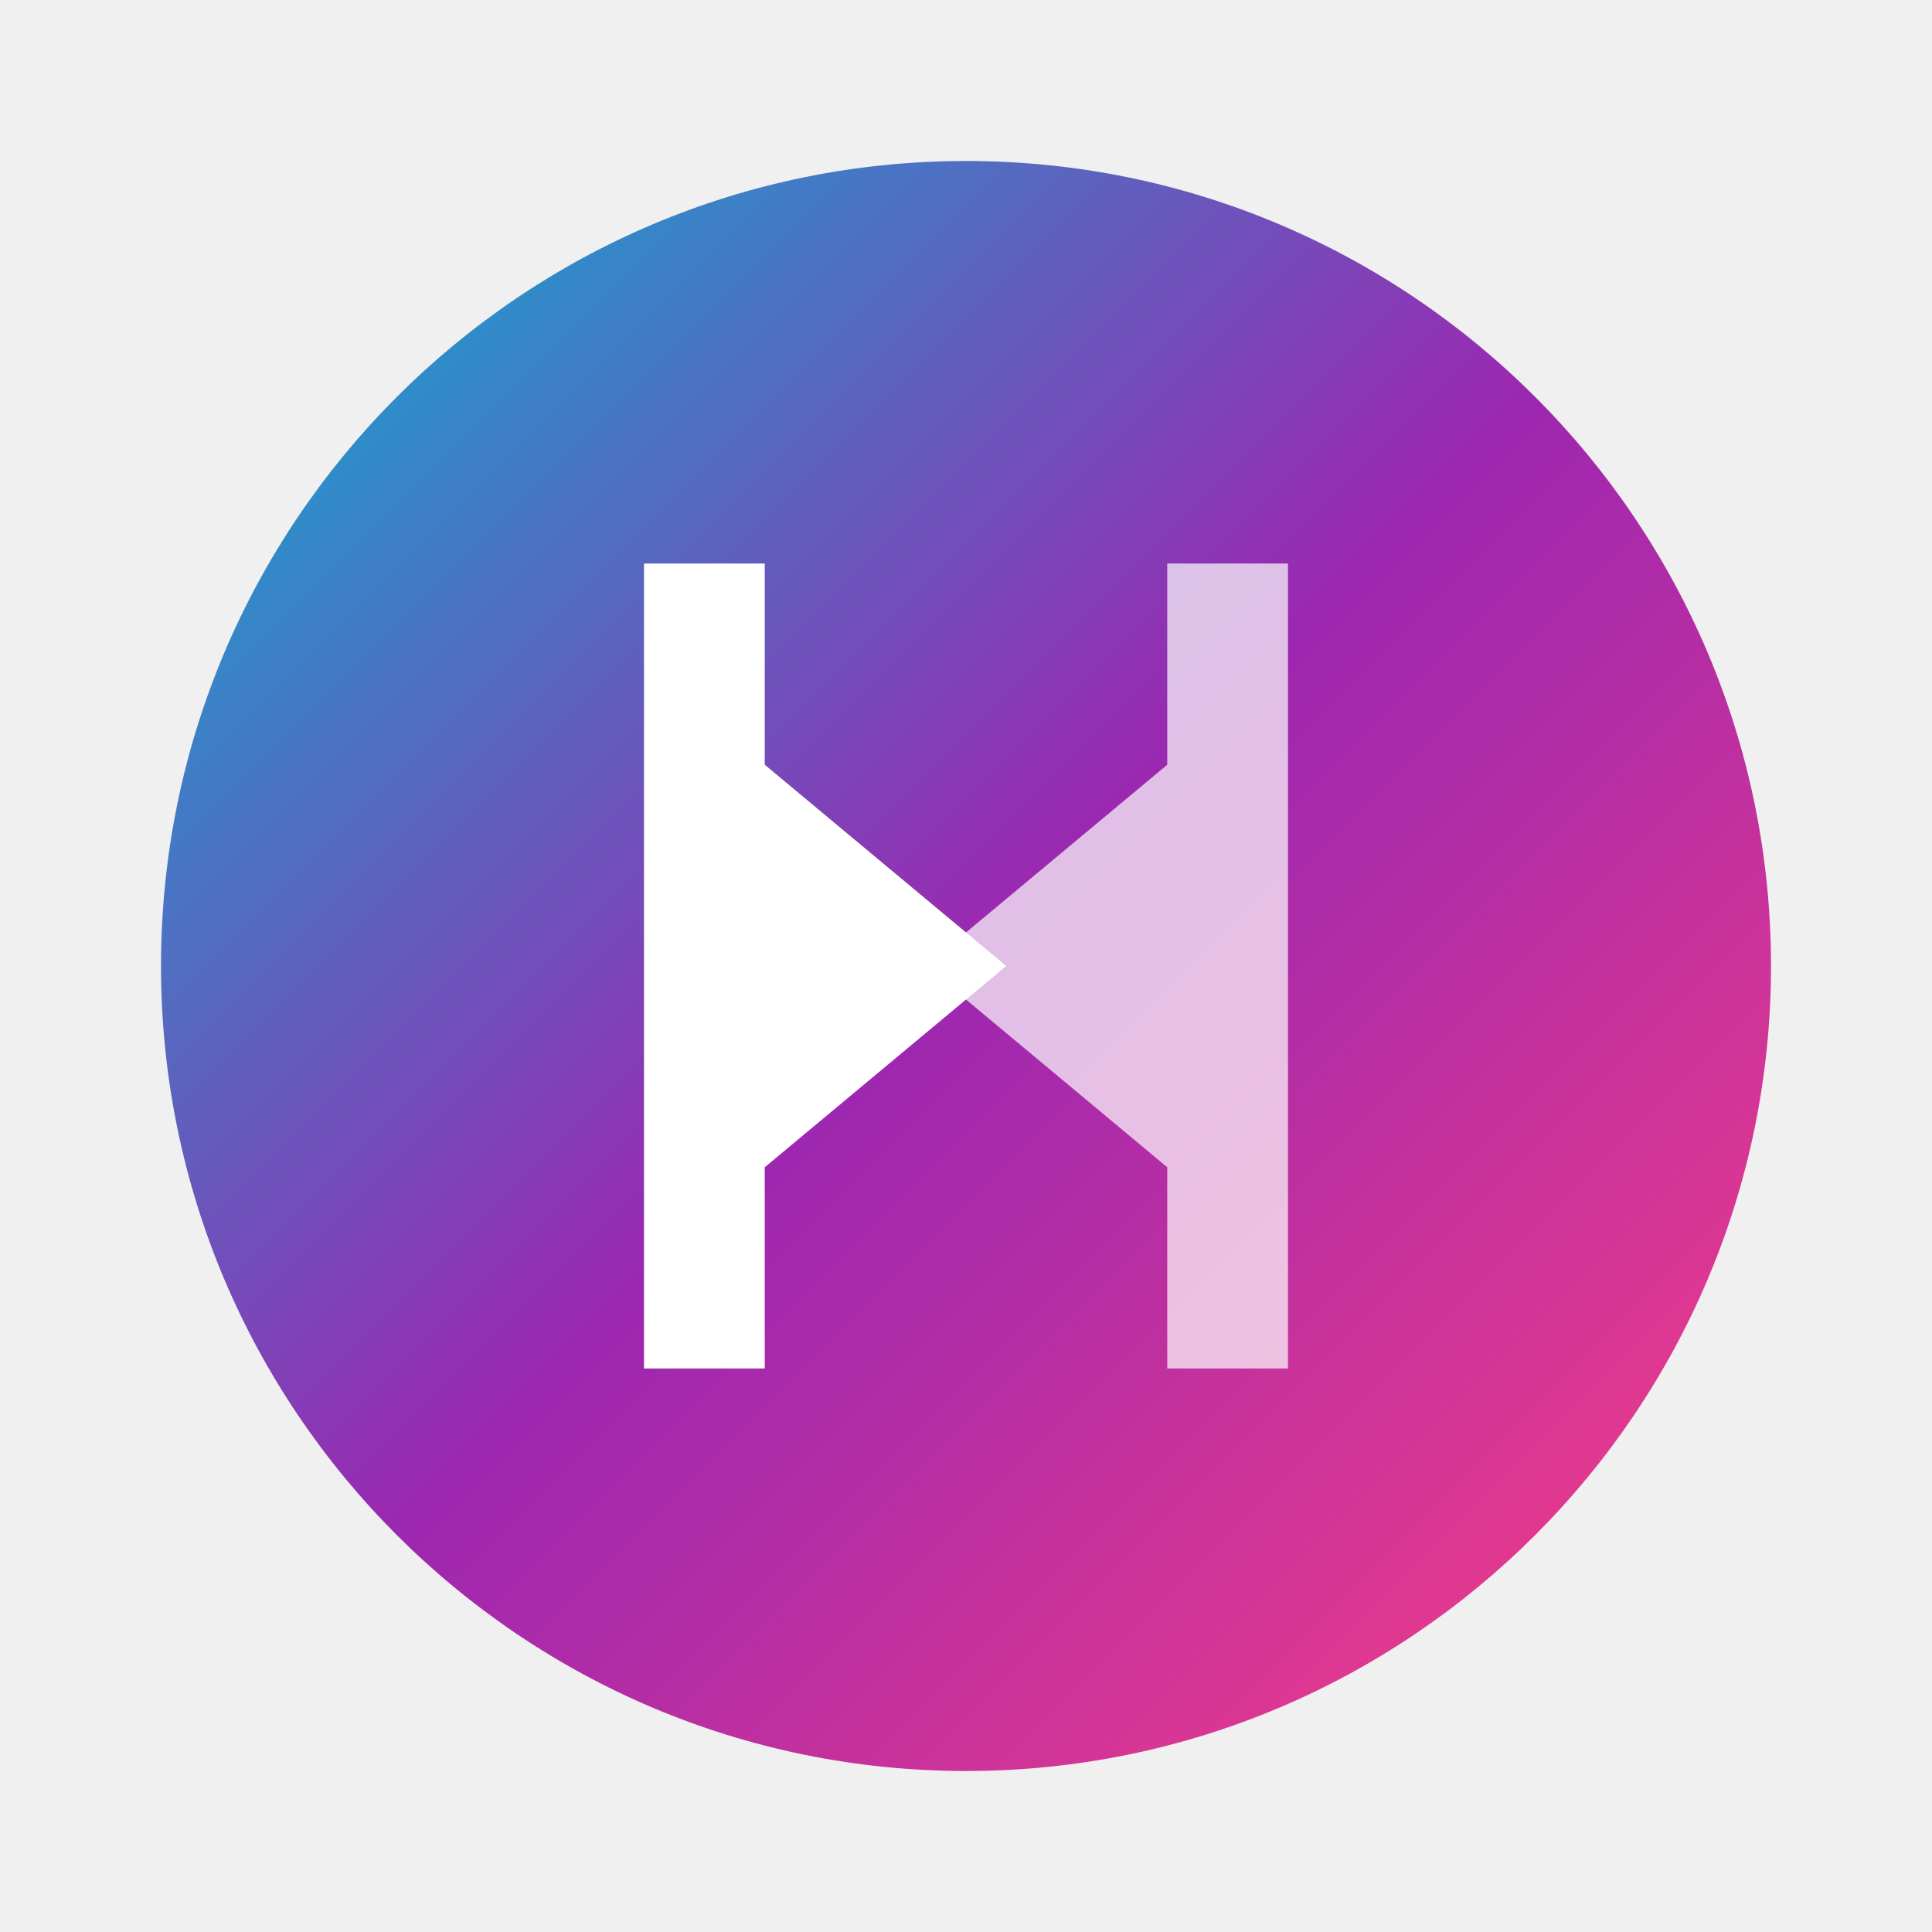
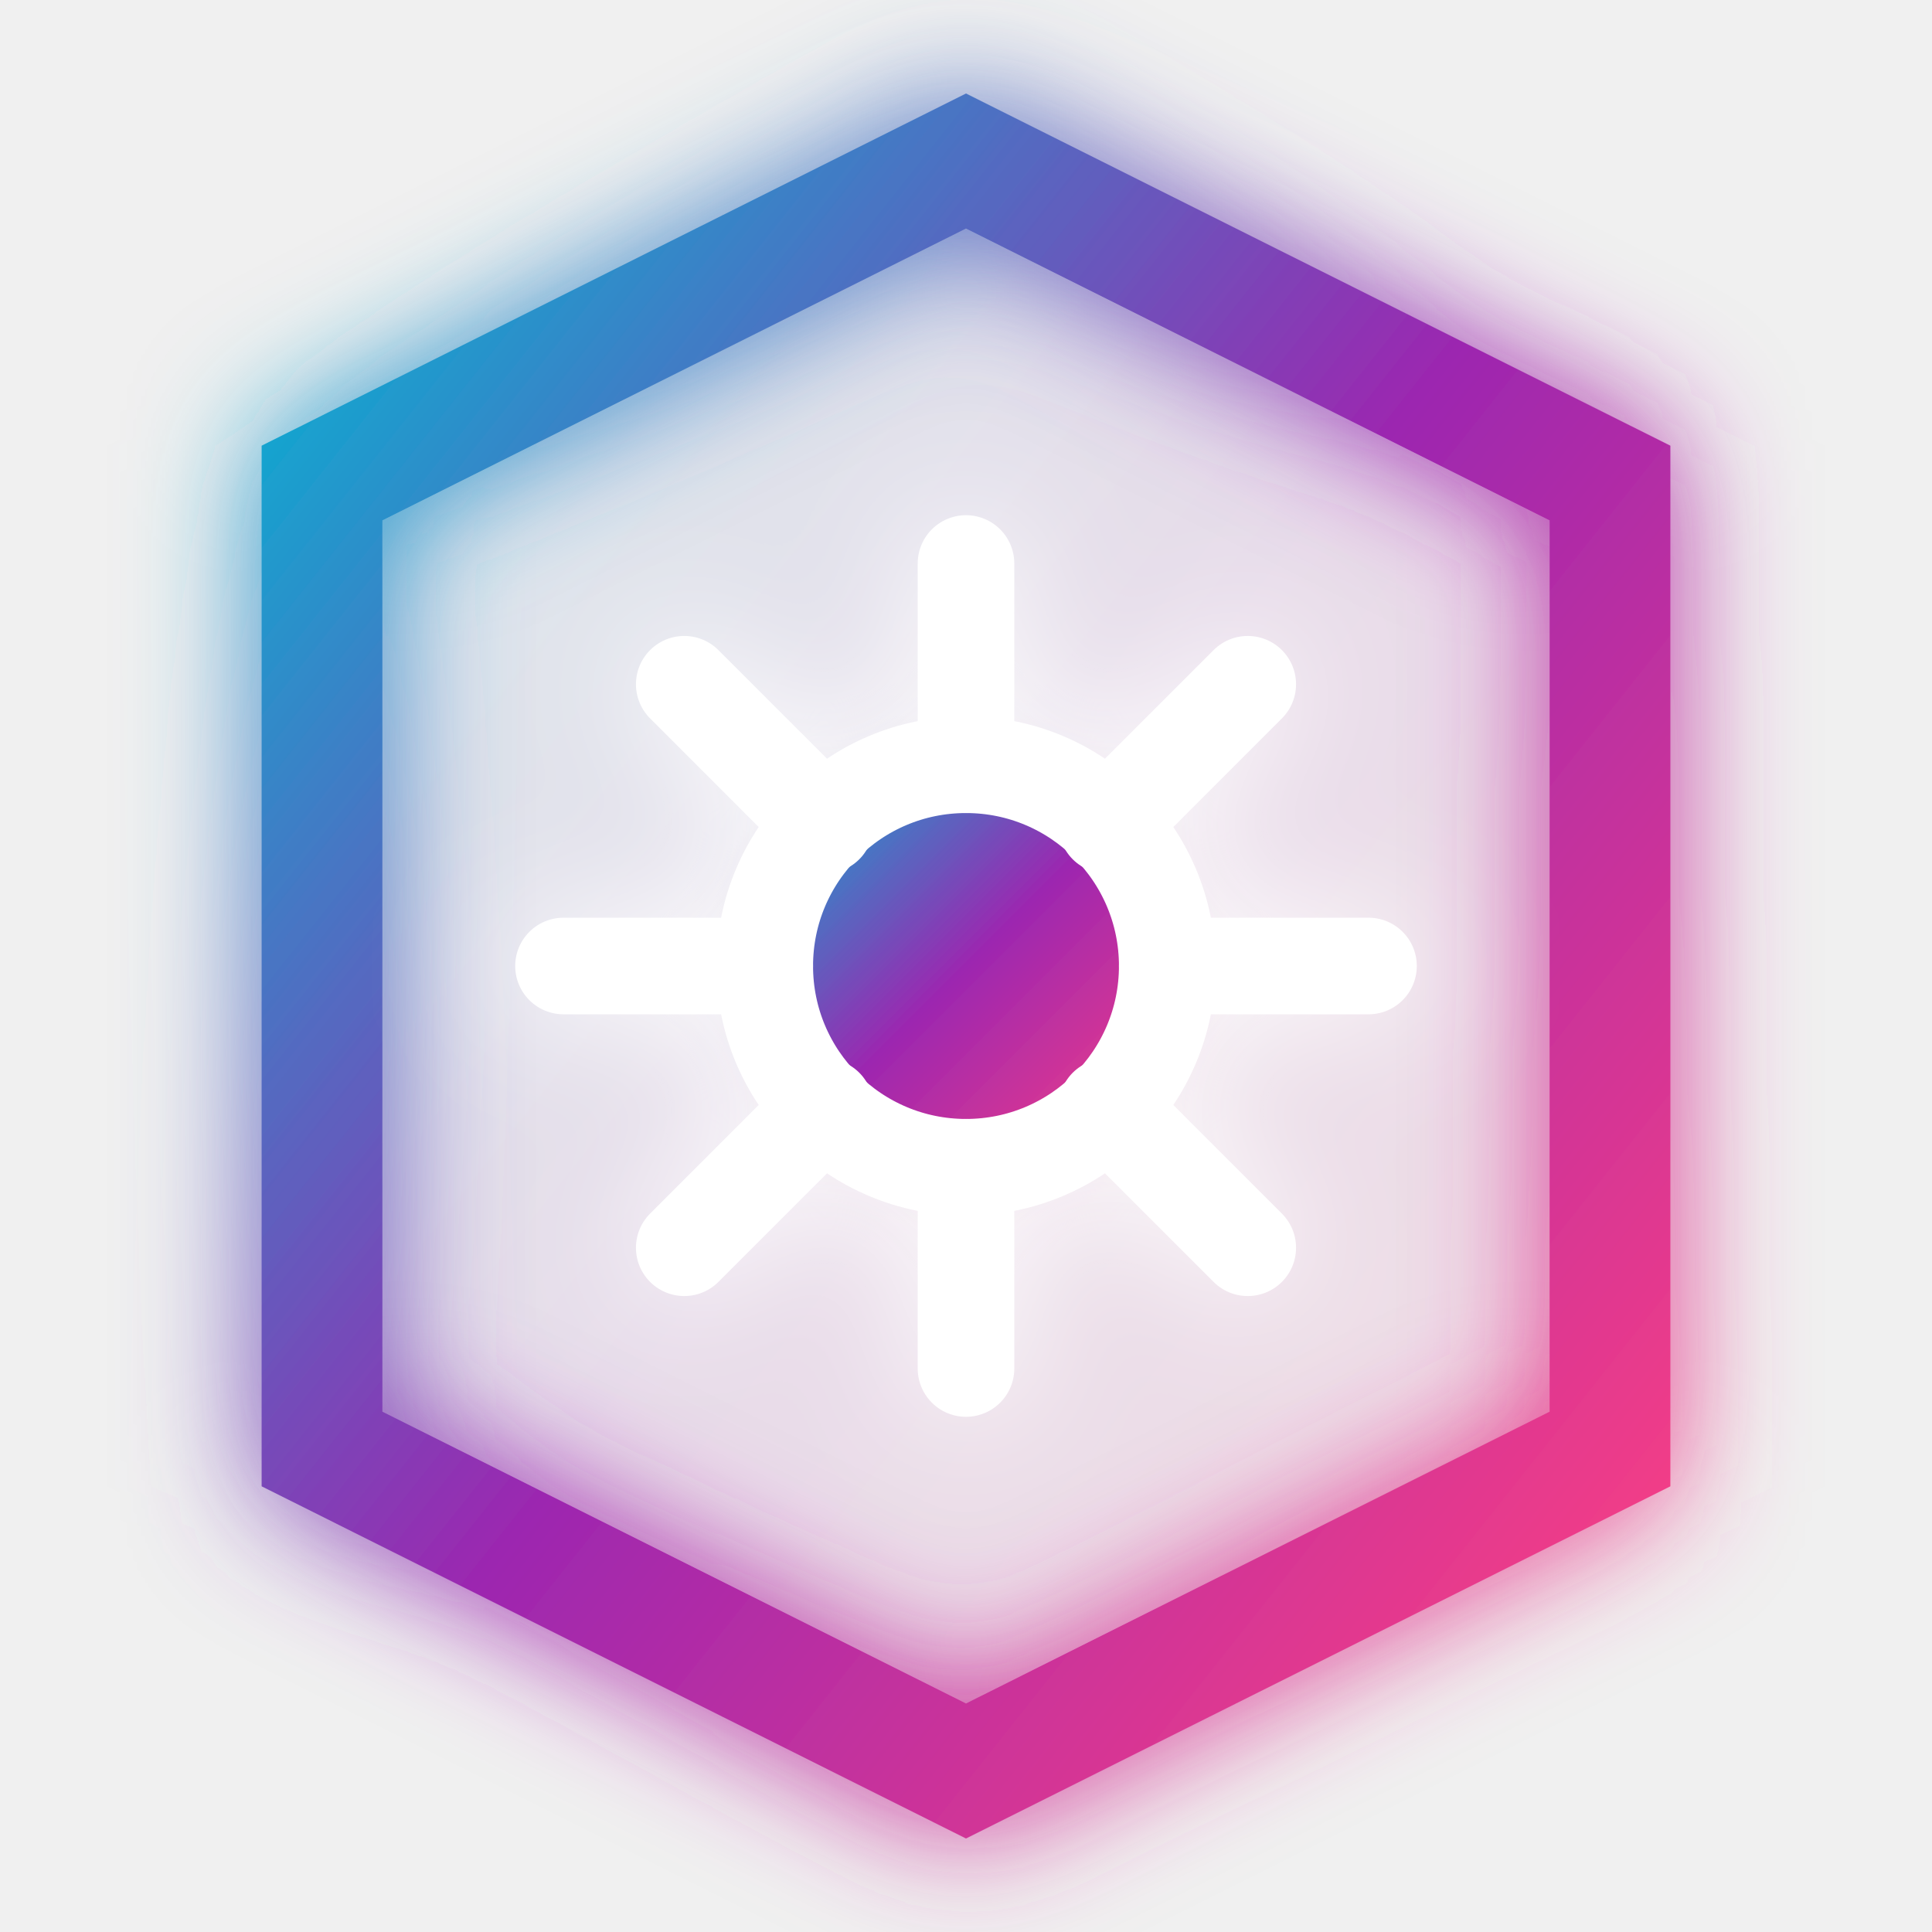
<svg xmlns="http://www.w3.org/2000/svg" width="100" height="100" viewBox="0 0 24 24" fill="none">
  <defs>
    <linearGradient id="logo-grad" x1="0" y1="0" x2="1" y2="1">
      <stop offset="0%" stop-color="#00b8d4" />
      <stop offset="50%" stop-color="#9c27b0" />
      <stop offset="100%" stop-color="#ff4081" />
    </linearGradient>
+     <filter id="glow" x="-50%" y="-50%" width="200%" height="200%">
+       <feGaussianBlur stdDeviation="0.8" result="coloredBlur" />
+       <feMerge>
+         <feMergeNode in="coloredBlur" />
+         <feMergeNode in="SourceGraphic" />
+       </feMerge>
+     </filter>
  </defs>
-   <path d="M12 2C6.48 2 2 6.48 2 12C2 17.52 6.48 22 12 22C17.52 22 22 17.52 22 12C22 6.48 17.52 2 12 2Z" fill="url(#logo-grad)" />
-   <path d="M9.5 14.5L12.5 12L9.5 9.5V7H8V17H9.5V14.5Z" fill="white" />
-   <path d="M14.5 14.5L11.5 12L14.5 9.5V7H16V17H14.5V14.5Z" fill="white" fill-opacity="0.7" />
+   <path d="M12 2L4 6V18L12 22L20 18V6L12 2Z" fill="url(#logo-grad)" fill-opacity="0.1" />
+   <path d="M12 2L4 6V18L12 22L20 18V6L12 2Z" stroke="url(#logo-grad)" stroke-width="1.5" filter="url(#glow)" />
+   <g stroke="white" stroke-width="1.2" stroke-linecap="round" filter="url(#glow)">
+     <circle cx="12" cy="12" r="2.5" fill="url(#logo-grad)" />
+     <path d="M12 9.5V7" />
+     <path d="M12 14.5V17" />
+     <path d="M9.5 12H7" />
+     <path d="M14.5 12H17" />
+     <path d="M10.25 10.25L8.5 8.5" />
+     <path d="M13.75 13.75L15.5 15.5" />
+     <path d="M10.25 13.75L8.5 15.5" />
+     <path d="M13.75 10.25L15.5 8.5" />
+   </g>
</svg>
